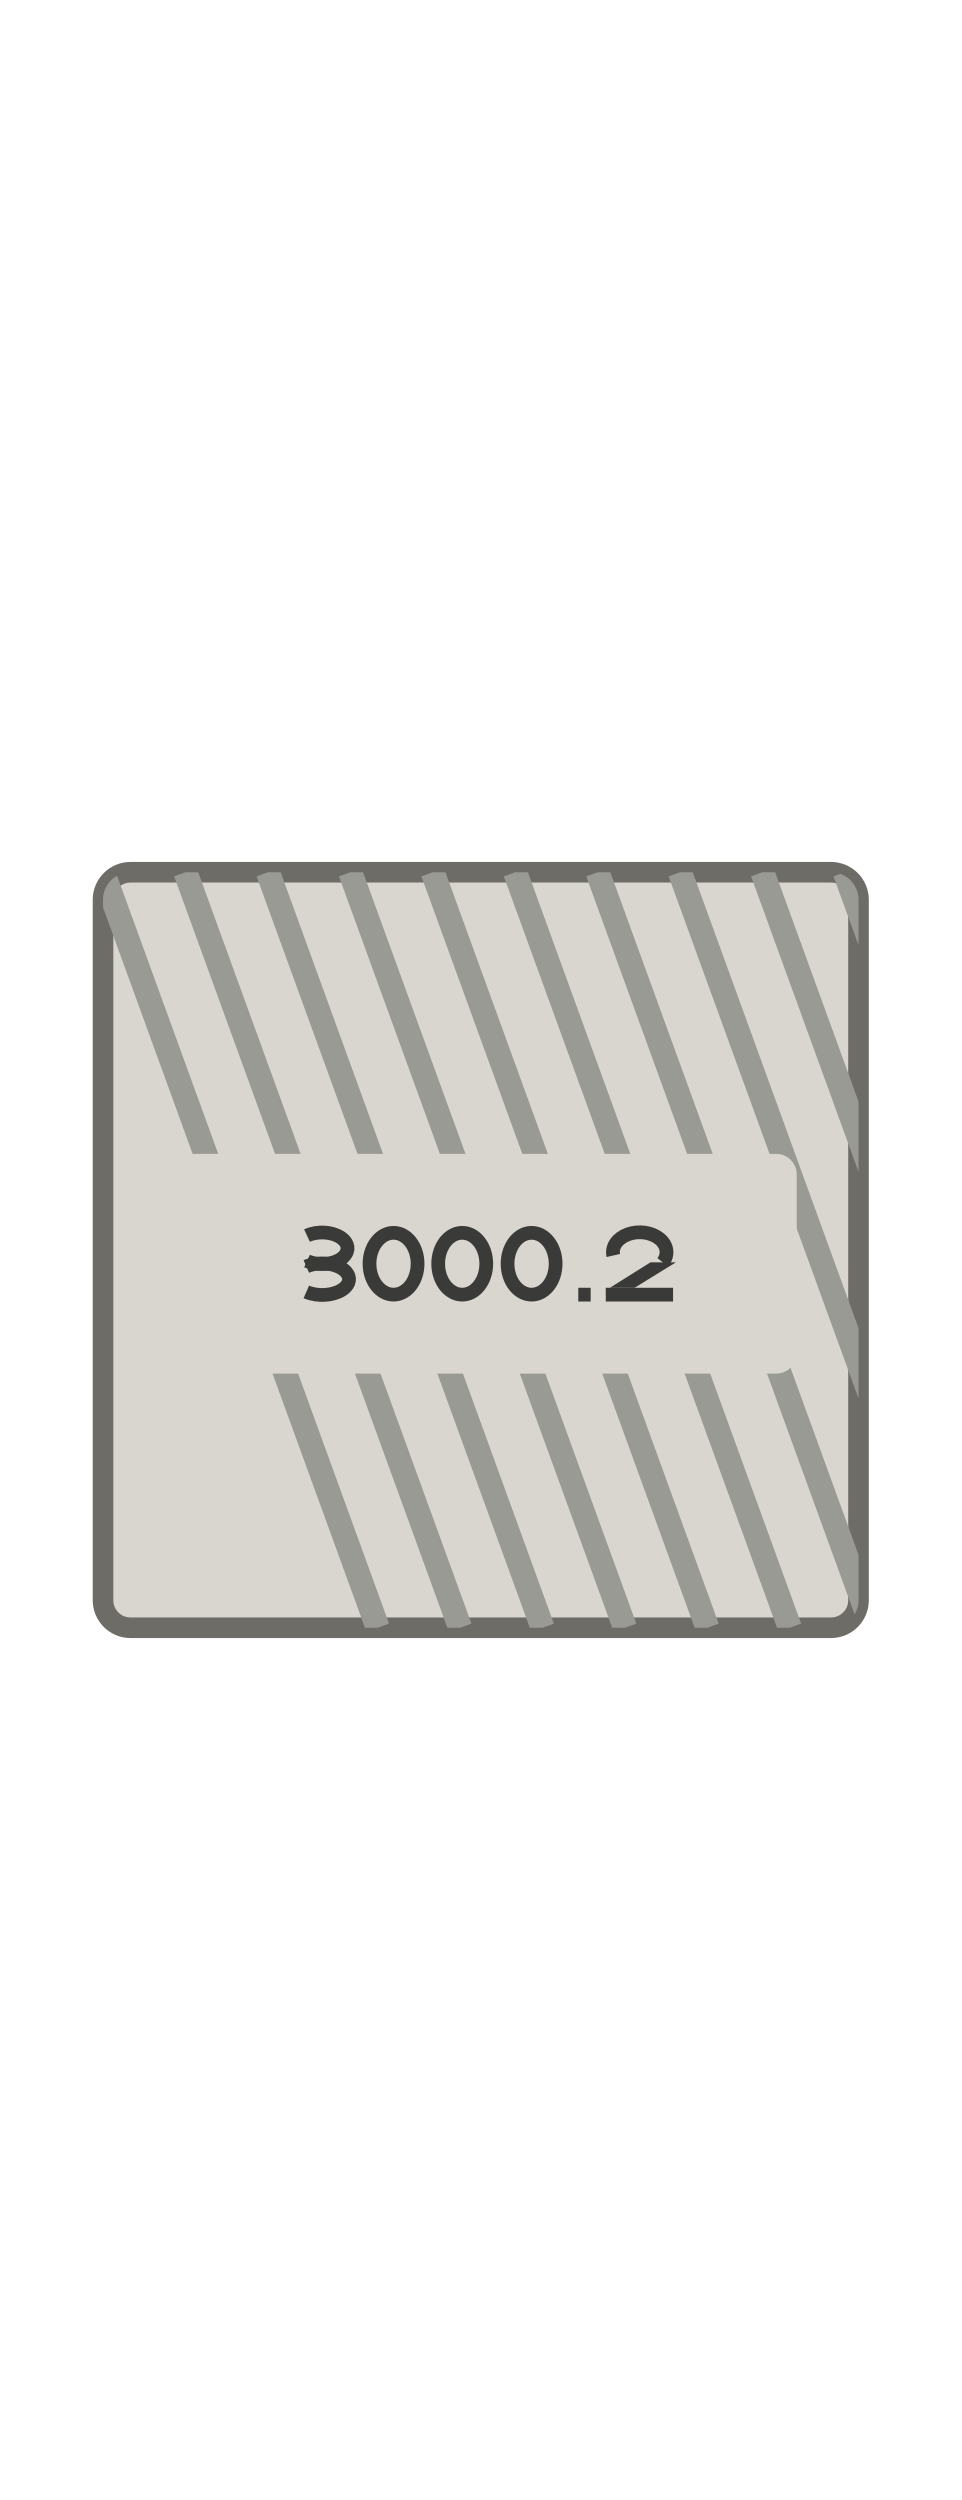
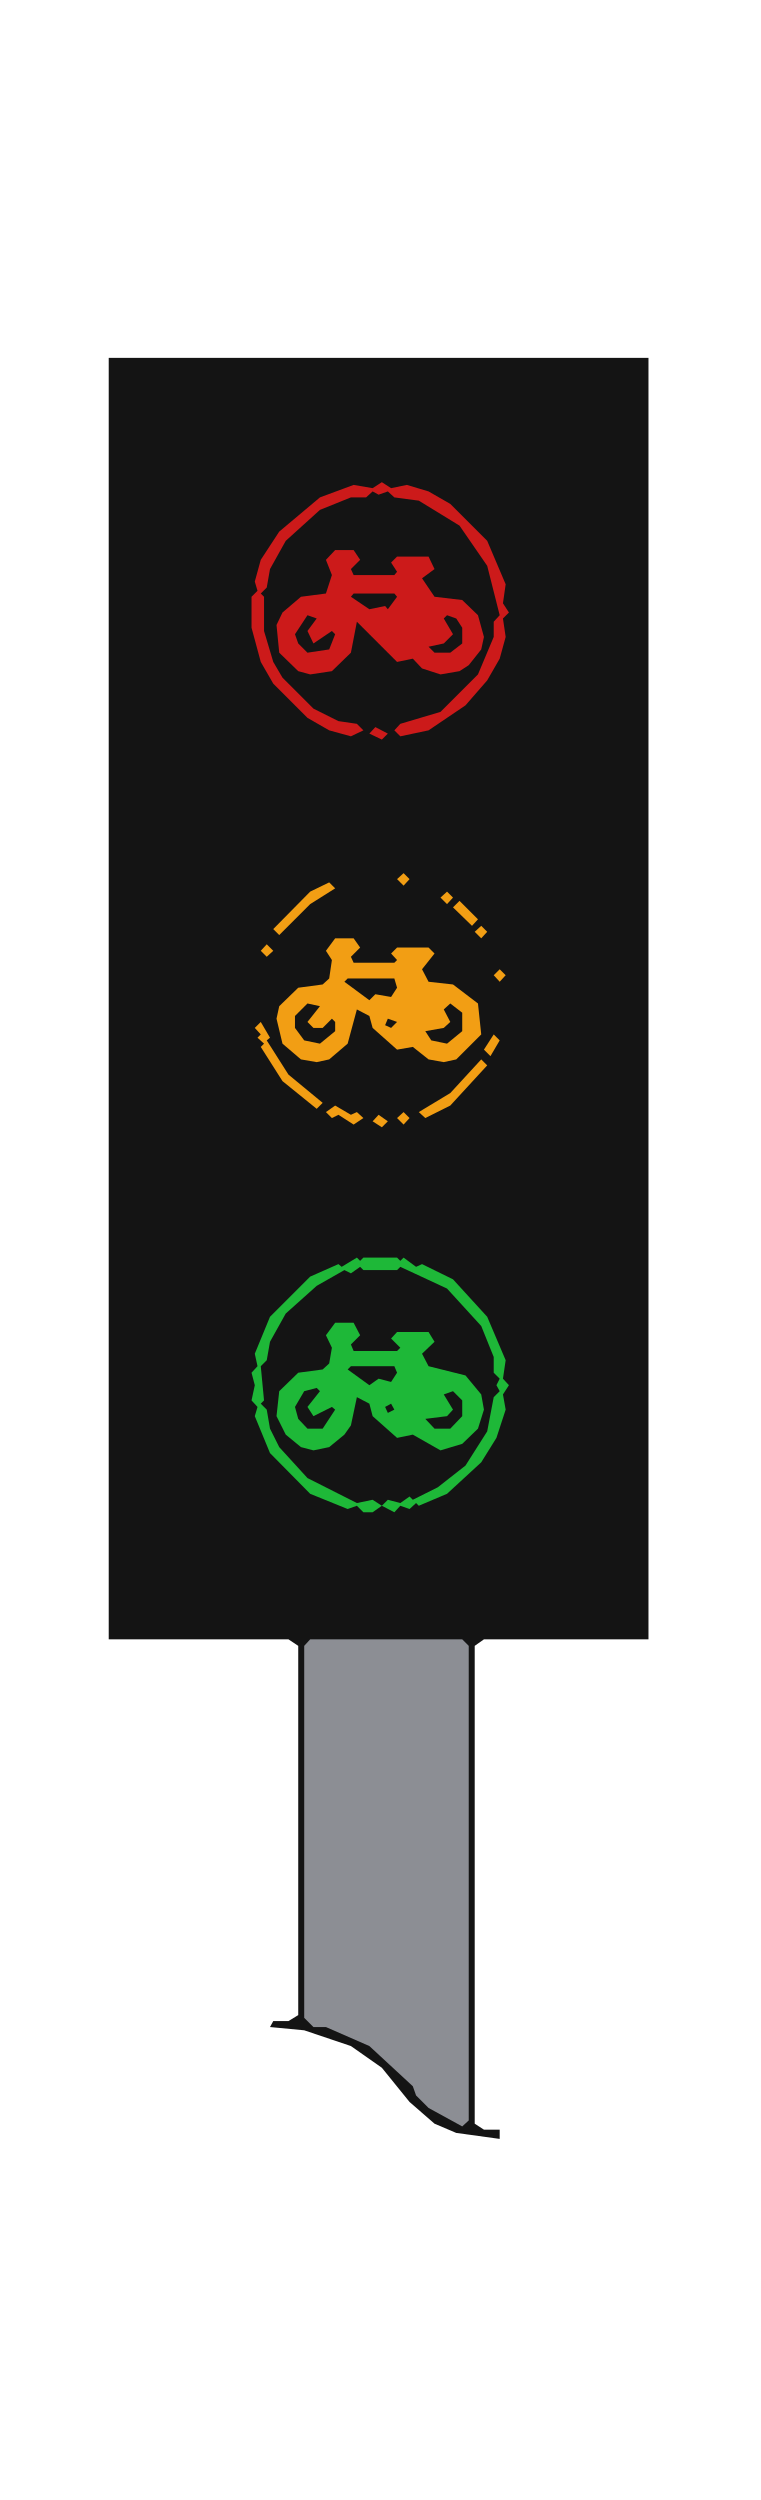
- <svg xmlns="http://www.w3.org/2000/svg" viewBox="-0.7 -1.82 1.4 3.64" width="160" height="416" role="img">
-   <g data-placeholder="1">
-     <rect x="-0.55" y="-0.55" width="1.10" height="1.10" rx="0.04" fill="#D8D6CE" stroke="#6E6C66" stroke-width="0.03" />
-     <clipPath id="ph3000x2">
-       <rect x="-0.55" y="-0.55" width="1.10" height="1.10" rx="0.04" />
-     </clipPath>
-     <g clip-path="url(#ph3000x2)">
-       <line x1="-0.550" y1="-0.55" x2="-0.150" y2="0.55" stroke="#9A9A94" stroke-width="0.035" />
-       <line x1="-0.430" y1="-0.55" x2="-0.030" y2="0.55" stroke="#9A9A94" stroke-width="0.035" />
-       <line x1="-0.310" y1="-0.55" x2="0.090" y2="0.55" stroke="#9A9A94" stroke-width="0.035" />
-       <line x1="-0.190" y1="-0.55" x2="0.210" y2="0.55" stroke="#9A9A94" stroke-width="0.035" />
-       <line x1="-0.070" y1="-0.55" x2="0.330" y2="0.55" stroke="#9A9A94" stroke-width="0.035" />
-       <line x1="0.050" y1="-0.55" x2="0.450" y2="0.55" stroke="#9A9A94" stroke-width="0.035" />
-       <line x1="0.170" y1="-0.55" x2="0.570" y2="0.55" stroke="#9A9A94" stroke-width="0.035" />
-       <line x1="0.290" y1="-0.55" x2="0.690" y2="0.55" stroke="#9A9A94" stroke-width="0.035" />
-       <line x1="0.410" y1="-0.55" x2="0.810" y2="0.55" stroke="#9A9A94" stroke-width="0.035" />
-       <line x1="0.530" y1="-0.55" x2="0.930" y2="0.55" stroke="#9A9A94" stroke-width="0.035" />
-     </g>
-     <rect x="-0.46" y="-0.14" width="0.92" height="0.32" rx="0.03" fill="#D8D6CE" />
-     <path d="M -0.253 0.016 A 0.037 0.023 0 1 0 -0.253 -0.021" fill="none" stroke="#3A3A38" stroke-width="0.02" stroke-linecap="butt" stroke-linejoin="miter" />
-     <path d="M -0.254 0.061 A 0.039 0.023 0 1 0 -0.254 0.024" fill="none" stroke="#3A3A38" stroke-width="0.02" stroke-linecap="butt" stroke-linejoin="miter" />
-     <ellipse cx="-0.127" cy="0.02" rx="0.035" ry="0.045" fill="none" stroke="#3A3A38" stroke-width="0.02" stroke-linecap="butt" />
-     <ellipse cx="-0.027" cy="0.02" rx="0.035" ry="0.045" fill="none" stroke="#3A3A38" stroke-width="0.02" stroke-linecap="butt" />
-     <ellipse cx="0.074" cy="0.02" rx="0.035" ry="0.045" fill="none" stroke="#3A3A38" stroke-width="0.02" stroke-linecap="butt" />
-     <rect x="0.142" y="0.055" width="0.018" height="0.02" fill="#3A3A38" />
-     <path d="M 0.265 0.018 A 0.039 0.029 0 1 0 0.193 0.008" fill="none" stroke="#3A3A38" stroke-width="0.02" stroke-linecap="butt" stroke-linejoin="miter" />
-     <polygon points="0.247,0.018 0.284,0.018 0.224,0.055 0.188,0.055" fill="#3A3A38" />
-     <rect x="0.182" y="0.055" width="0.098" height="0.02" fill="#3A3A38" />
-   </g>
+ <svg xmlns="http://www.w3.org/2000/svg" viewBox="-0.7 -2.302 1.4 4.604" width="160" height="526" role="img">
+   <rect x="-0.5" y="-1.643" width="1.0" height="3.286" fill="none" />
+   <path d="M-0.5,-1.643 -0.5,0.717 -0.169,0.717 -0.151,0.729 -0.151,1.409 -0.169,1.42 -0.197,1.42 -0.203,1.431 -0.14,1.437 -0.054,1.466 0.003,1.506 0.054,1.569 0.1,1.609 0.14,1.626 0.22,1.637 0.22,1.62 0.191,1.62 0.174,1.609 0.174,0.729 0.191,0.717 0.494,0.717 0.494,-1.643Z" fill="#141414" fill-rule="evenodd" />
+   <path d="M-0.129,0.717 -0.14,0.729 -0.14,1.414 -0.123,1.431 -0.1,1.431 -0.02,1.466 0.06,1.54 0.066,1.557 0.089,1.58 0.151,1.614 0.163,1.603 0.163,0.729 0.151,0.717Z" fill="#8C8E94" fill-rule="evenodd" />
+   <path d="M-0.009,-0.963 -0.02,-0.951 0.003,-0.94 0.014,-0.951ZM-0.191,-1.151 -0.186,-1.1 -0.151,-1.066 -0.129,-1.06 -0.089,-1.066 -0.054,-1.1 -0.043,-1.157 0.031,-1.083 0.06,-1.089 0.077,-1.071 0.111,-1.06 0.146,-1.066 0.163,-1.077 0.186,-1.106 0.191,-1.129 0.18,-1.169 0.151,-1.197 0.1,-1.203 0.077,-1.237 0.1,-1.254 0.089,-1.277 0.031,-1.277 0.02,-1.266 0.031,-1.249 0.026,-1.243 -0.049,-1.243 -0.054,-1.254 -0.037,-1.271 -0.049,-1.289 -0.083,-1.289 -0.1,-1.271 -0.089,-1.243 -0.1,-1.209 -0.146,-1.203 -0.18,-1.174ZM0.14,-1.163 0.151,-1.146 0.151,-1.117 0.129,-1.1 0.1,-1.1 0.089,-1.111 0.117,-1.117 0.134,-1.134 0.117,-1.163 0.123,-1.169ZM-0.134,-1.169 -0.117,-1.163 -0.134,-1.14 -0.123,-1.117 -0.089,-1.14 -0.083,-1.134 -0.094,-1.106 -0.134,-1.1 -0.151,-1.117 -0.157,-1.134ZM-0.054,-1.203 -0.049,-1.209 0.026,-1.209 0.031,-1.203 0.014,-1.18 0.009,-1.186 -0.02,-1.18ZM0.049,-1.409 0.02,-1.403 0.003,-1.414 -0.014,-1.403 -0.049,-1.409 -0.111,-1.386 -0.186,-1.323 -0.22,-1.271 -0.231,-1.231 -0.226,-1.214 -0.237,-1.203 -0.237,-1.146 -0.22,-1.083 -0.197,-1.043 -0.134,-0.98 -0.094,-0.957 -0.054,-0.946 -0.031,-0.957 -0.043,-0.969 -0.077,-0.974 -0.123,-0.997 -0.18,-1.054 -0.197,-1.083 -0.214,-1.14 -0.214,-1.203 -0.22,-1.209 -0.209,-1.22 -0.203,-1.254 -0.174,-1.306 -0.111,-1.363 -0.054,-1.386 -0.026,-1.386 -0.014,-1.397 -0.003,-1.391 0.014,-1.397 0.026,-1.386 0.071,-1.38 0.146,-1.334 0.197,-1.26 0.22,-1.169 0.209,-1.157 0.209,-1.129 0.18,-1.06 0.111,-0.991 0.037,-0.969 0.026,-0.957 0.037,-0.946 0.089,-0.957 0.157,-1.003 0.197,-1.049 0.22,-1.089 0.231,-1.129 0.226,-1.163 0.237,-1.174 0.226,-1.191 0.231,-1.226 0.197,-1.306 0.129,-1.374 0.089,-1.397Z" fill="#CC1A1A" fill-rule="evenodd" />
+   <path d="M-0.191,0.306 -0.174,0.34 -0.146,0.363 -0.123,0.369 -0.094,0.363 -0.066,0.34 -0.054,0.323 -0.043,0.271 -0.02,0.283 -0.014,0.306 0.031,0.346 0.06,0.34 0.111,0.369 0.151,0.357 0.18,0.329 0.191,0.294 0.186,0.266 0.157,0.231 0.089,0.214 0.077,0.191 0.1,0.169 0.089,0.151 0.031,0.151 0.02,0.163 0.037,0.18 0.031,0.186 -0.049,0.186 -0.054,0.174 -0.037,0.157 -0.049,0.134 -0.083,0.134 -0.1,0.157 -0.089,0.18 -0.094,0.209 -0.106,0.22 -0.151,0.226 -0.186,0.26ZM0.009,0.289 0.02,0.283 0.026,0.294 0.014,0.3ZM0.134,0.26 0.151,0.277 0.151,0.306 0.129,0.329 0.1,0.329 0.083,0.311 0.123,0.306 0.134,0.294 0.117,0.266ZM-0.14,0.26 -0.117,0.254 -0.111,0.26 -0.134,0.289 -0.123,0.306 -0.089,0.289 -0.083,0.294 -0.106,0.329 -0.134,0.329 -0.151,0.311 -0.157,0.289ZM-0.06,0.22 -0.054,0.214 0.026,0.214 0.031,0.226 0.02,0.243 -0.003,0.237 -0.02,0.249ZM-0.043,0.014 -0.071,0.031 -0.077,0.026 -0.129,0.049 -0.203,0.123 -0.231,0.191 -0.226,0.214 -0.237,0.226 -0.231,0.249 -0.237,0.277 -0.226,0.289 -0.231,0.306 -0.203,0.374 -0.129,0.449 -0.06,0.477 -0.043,0.471 -0.031,0.483 -0.014,0.483 0.003,0.471 0.026,0.483 0.037,0.471 0.054,0.477 0.066,0.466 0.071,0.471 0.123,0.449 0.186,0.391 0.214,0.346 0.231,0.294 0.226,0.266 0.237,0.249 0.226,0.237 0.231,0.203 0.197,0.123 0.134,0.054 0.077,0.026 0.066,0.031 0.043,0.014 0.037,0.02 0.031,0.014 -0.031,0.014 -0.037,0.02ZM-0.037,0.031 -0.031,0.037 0.031,0.037 0.037,0.031 0.123,0.071 0.186,0.14 0.209,0.197 0.209,0.226 0.22,0.237 0.214,0.249 0.22,0.26 0.209,0.271 0.197,0.334 0.157,0.397 0.106,0.437 0.06,0.46 0.054,0.454 0.037,0.466 0.014,0.46 0.003,0.471 -0.014,0.46 -0.043,0.466 -0.134,0.42 -0.186,0.363 -0.203,0.329 -0.209,0.294 -0.22,0.283 -0.214,0.277 -0.22,0.214 -0.209,0.203 -0.203,0.169 -0.174,0.117 -0.117,0.066 -0.066,0.037 -0.054,0.043Z" fill="#1EB838" fill-rule="evenodd" />
+   <path d="M-0.003,-0.249 -0.014,-0.237 0.003,-0.226 0.014,-0.237ZM0.043,-0.254 0.031,-0.243 0.043,-0.231 0.054,-0.243ZM-0.1,-0.254 -0.089,-0.243 -0.077,-0.249 -0.049,-0.231 -0.031,-0.243 -0.043,-0.254 -0.054,-0.249 -0.083,-0.266ZM0.197,-0.34 0.186,-0.351 0.129,-0.289 0.071,-0.254 0.083,-0.243 0.129,-0.266ZM0.209,-0.397 0.191,-0.369 0.203,-0.357 0.22,-0.386ZM-0.22,-0.42 -0.231,-0.409 -0.22,-0.397 -0.226,-0.391 -0.214,-0.38 -0.22,-0.374 -0.18,-0.311 -0.117,-0.26 -0.106,-0.271 -0.169,-0.323 -0.209,-0.386 -0.203,-0.391ZM0.22,-0.517 0.209,-0.506 0.22,-0.494 0.231,-0.506ZM-0.209,-0.563 -0.22,-0.551 -0.209,-0.54 -0.197,-0.551ZM-0.191,-0.426 -0.18,-0.38 -0.146,-0.351 -0.117,-0.346 -0.094,-0.351 -0.06,-0.38 -0.043,-0.443 -0.02,-0.431 -0.014,-0.409 0.031,-0.369 0.06,-0.374 0.089,-0.351 0.117,-0.346 0.14,-0.351 0.186,-0.397 0.18,-0.454 0.134,-0.489 0.089,-0.494 0.077,-0.517 0.1,-0.546 0.089,-0.557 0.031,-0.557 0.02,-0.546 0.031,-0.534 0.026,-0.529 -0.049,-0.529 -0.054,-0.54 -0.037,-0.557 -0.049,-0.574 -0.083,-0.574 -0.1,-0.551 -0.089,-0.534 -0.094,-0.5 -0.106,-0.489 -0.151,-0.483 -0.186,-0.449ZM0.009,-0.414 0.014,-0.426 0.031,-0.42 0.02,-0.409ZM0.129,-0.454 0.151,-0.437 0.151,-0.403 0.123,-0.38 0.094,-0.386 0.083,-0.403 0.117,-0.409 0.129,-0.42 0.117,-0.443ZM-0.134,-0.454 -0.111,-0.449 -0.134,-0.42 -0.123,-0.409 -0.106,-0.409 -0.089,-0.426 -0.083,-0.42 -0.083,-0.403 -0.111,-0.38 -0.14,-0.386 -0.157,-0.409 -0.157,-0.431ZM-0.066,-0.494 -0.06,-0.5 0.026,-0.5 0.031,-0.483 0.02,-0.466 -0.009,-0.471 -0.02,-0.46ZM0.186,-0.597 0.174,-0.586 0.186,-0.574 0.197,-0.586ZM0.146,-0.643 0.134,-0.631 0.169,-0.597 0.18,-0.609ZM0.123,-0.66 0.111,-0.649 0.123,-0.637 0.134,-0.649ZM-0.083,-0.666 -0.094,-0.677 -0.129,-0.66 -0.197,-0.591 -0.186,-0.58 -0.129,-0.637ZM0.043,-0.694 0.031,-0.683 0.043,-0.671 0.054,-0.683Z" fill="#F29E14" fill-rule="evenodd" />
</svg>
